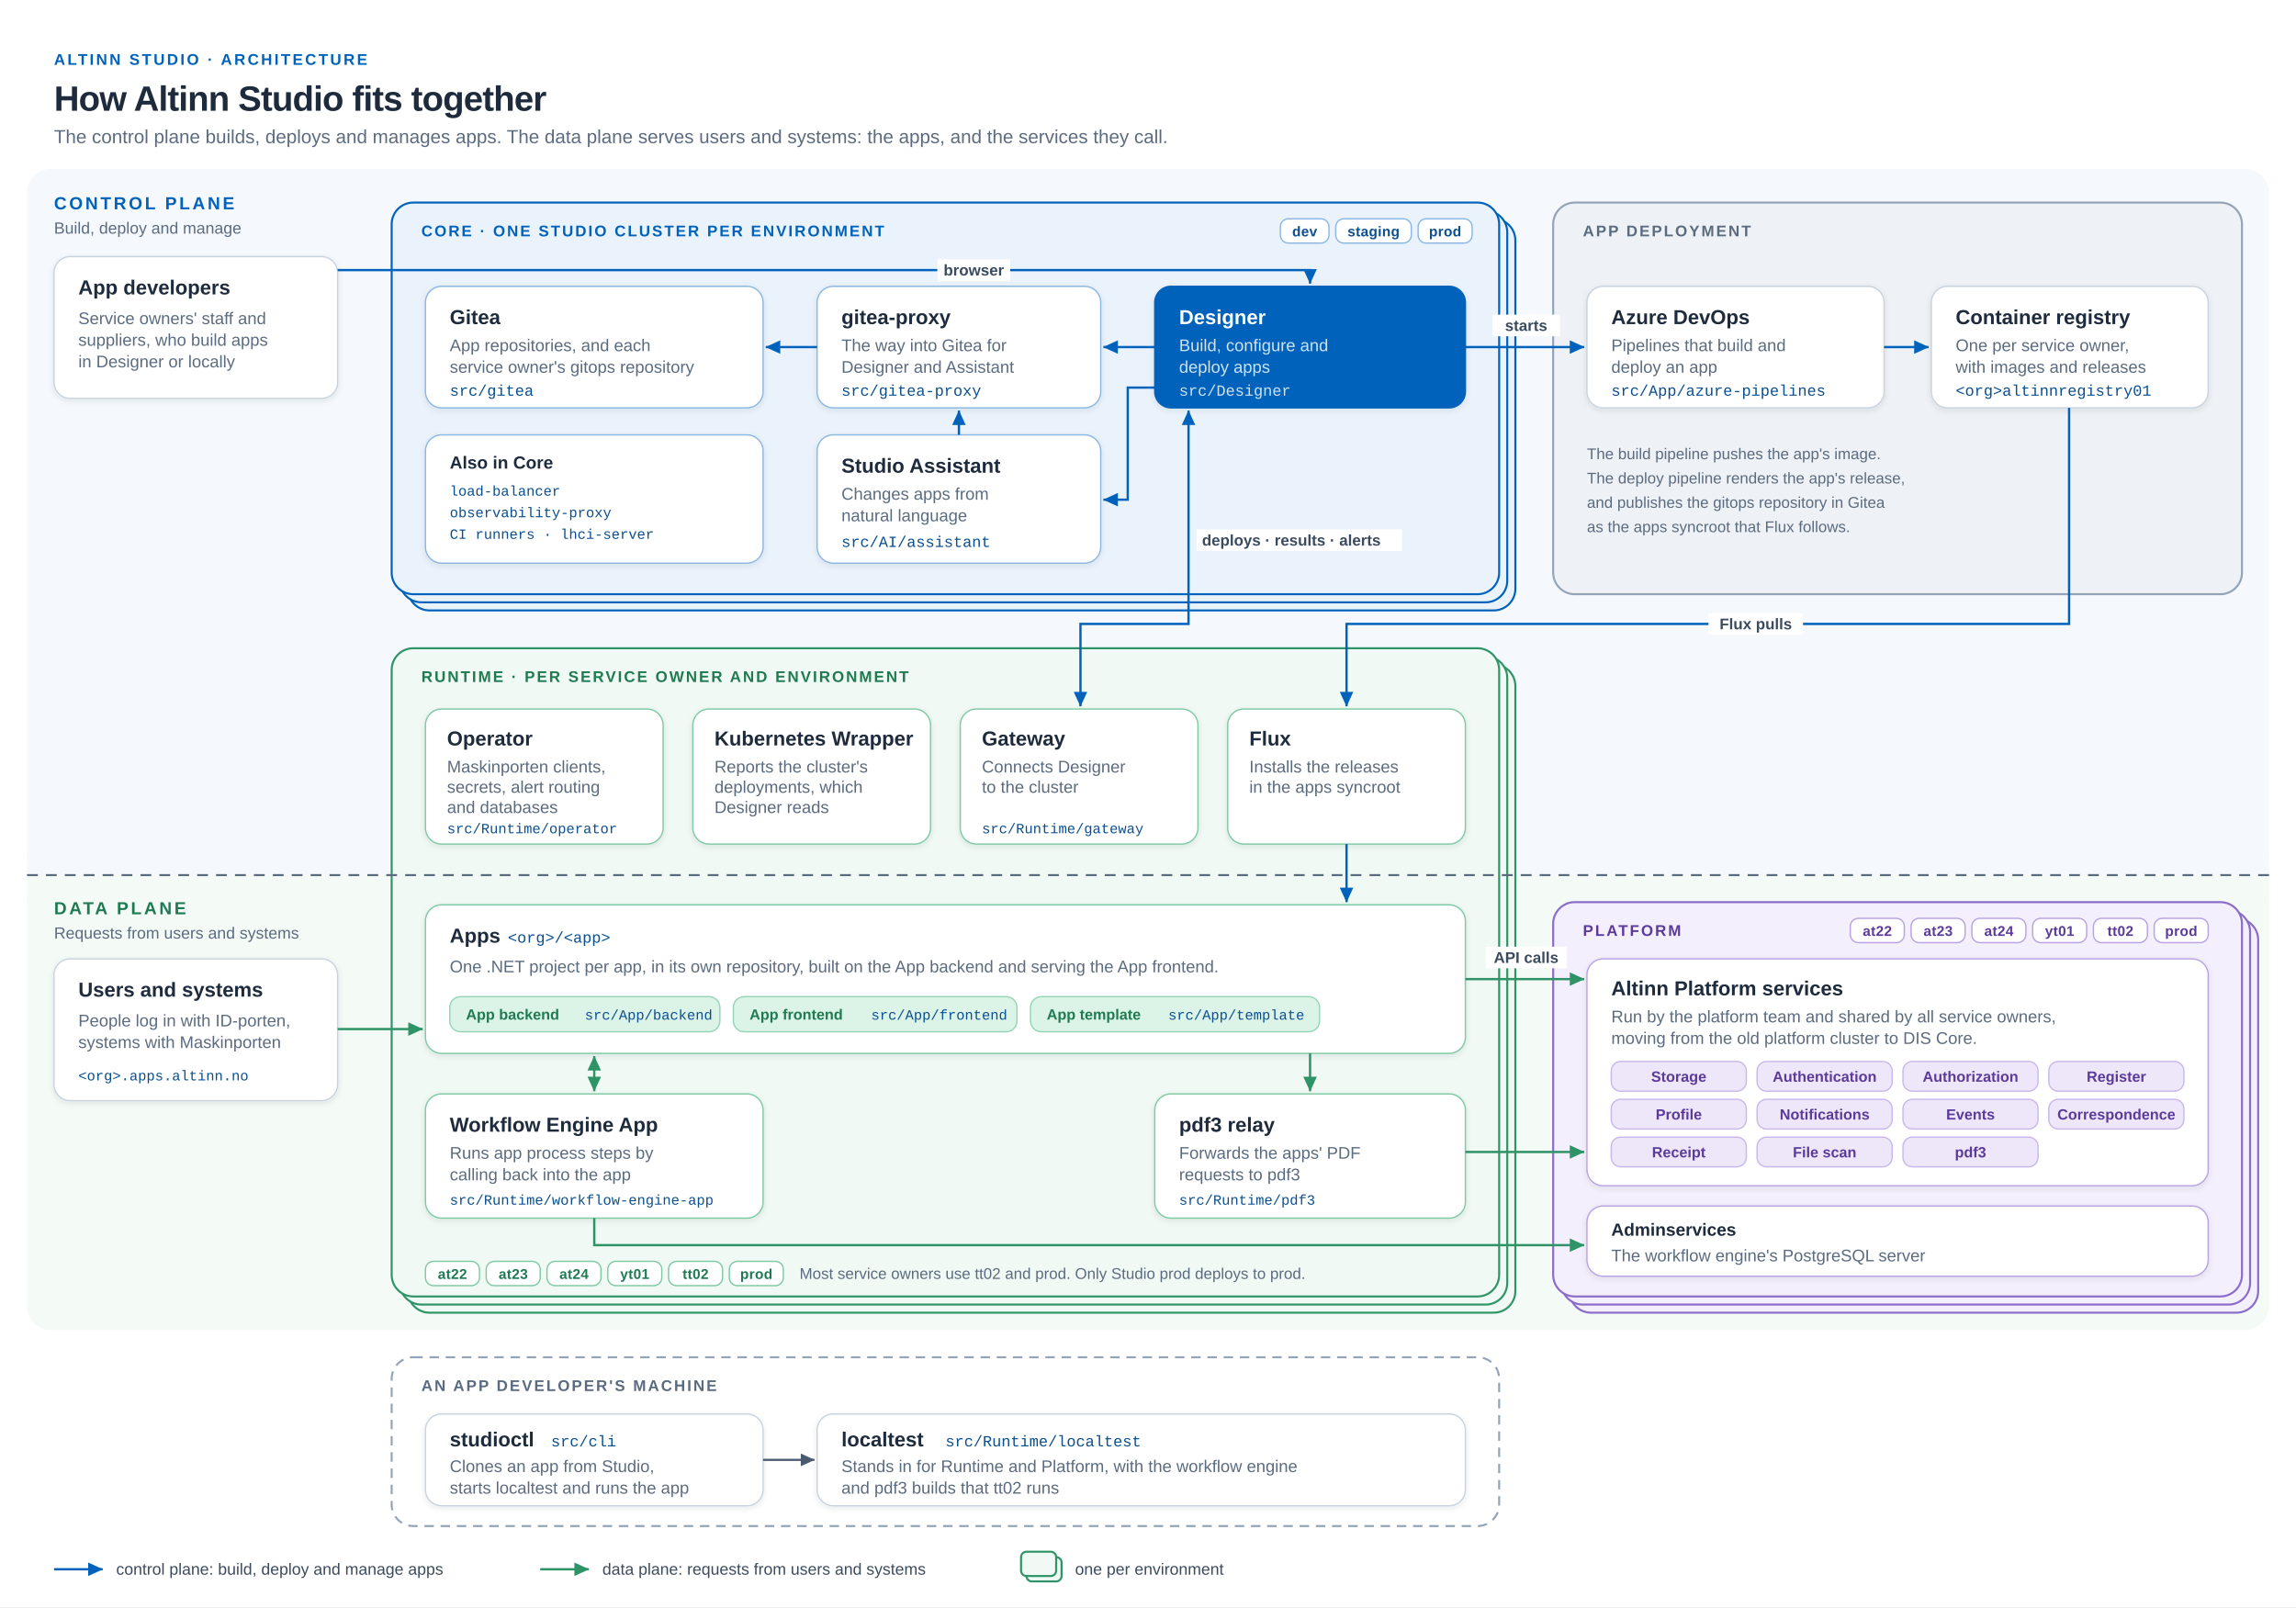
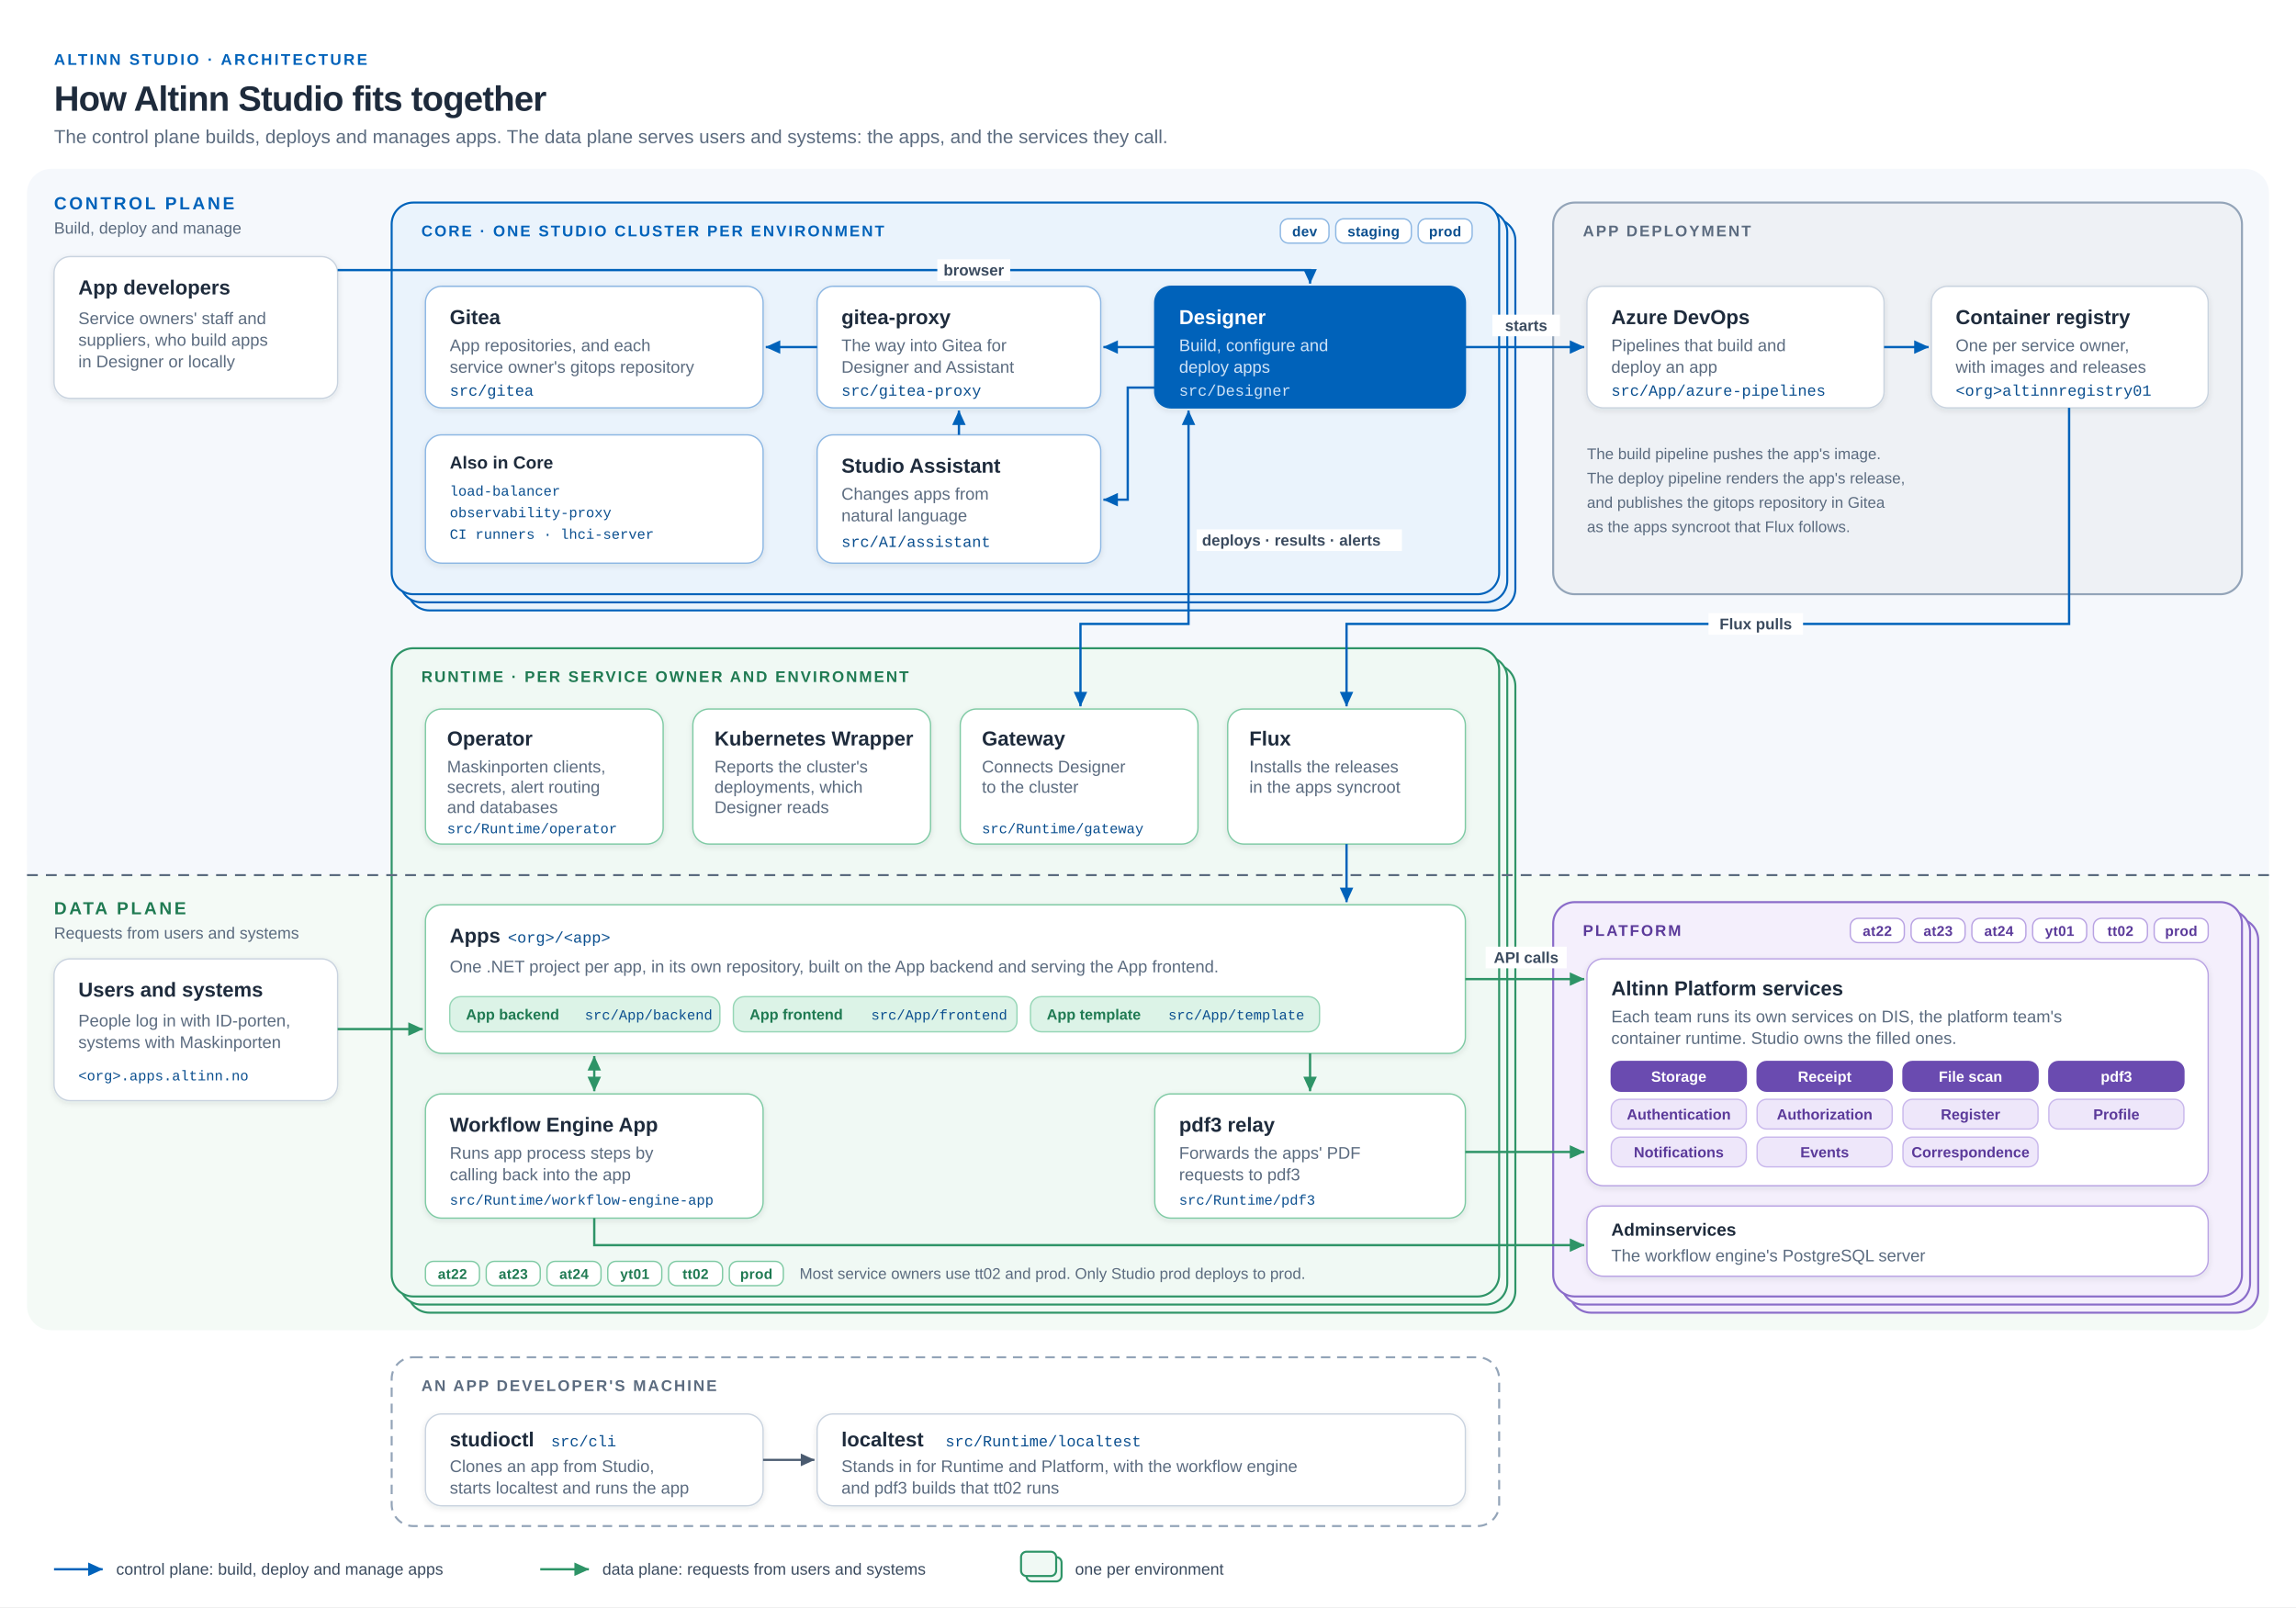
<svg xmlns="http://www.w3.org/2000/svg" viewBox="0 0 1700 1190" width="1700" height="1190">
  <style>
/* Colors follow the Digdir palette. Arial and its metric twins (Helvetica, Liberation Sans) render text at the same width everywhere. */
svg { font-family: Arial, Helvetica, "Liberation Sans", sans-serif; }
.canvas { fill: #ffffff; }
.code, .code-sm { font-family: Menlo, Consolas, "Liberation Mono", monospace; }

/* Text */
.title { font-size: 26px; font-weight: 700; fill: #1e2b3c; letter-spacing: -0.02em; }
.subtitle { font-size: 14px; fill: #5b6b7f; }
.kicker { font-size: 11.5px; font-weight: 650; letter-spacing: 0.14em; fill: #0062ba; }
.zone-label { font-size: 11.5px; font-weight: 650; letter-spacing: 0.12em; }
.h { font-size: 15px; font-weight: 650; fill: #1e2b3c; }
.h-sm { font-size: 13px; font-weight: 650; fill: #1e2b3c; }
.s { font-size: 12.5px; fill: #5b6b7f; }
.s-sm { font-size: 11.5px; fill: #5b6b7f; }
.code { font-size: 11.5px; font-weight: 500; fill: #0b4f8f; }
.code-sm { font-size: 10.5px; font-weight: 500; fill: #0b4f8f; }
.label { font-size: 11.5px; font-weight: 550; fill: #3b4b5f; }
.label-bg { fill: #ffffff; }
.legend { font-size: 12px; fill: #3b4b5f; }

/* Planes: bands across the whole diagram */
.band-control { fill: #f5f8fc; }
.band-data { fill: #f4faf6; }
.band-label { font-size: 13px; font-weight: 700; letter-spacing: 0.14em; }
.band-label-control { fill: #0062ba; }
.band-label-data { fill: #1f7a52; }
.band-sub { font-size: 12px; fill: #5b6b7f; }
.plane-divider { fill: none; stroke: #5b6b7f; stroke-width: 1.5; stroke-dasharray: 8 6; }

/* Zones: where things run */
.zone { stroke-width: 1.5; }
.zone-core { fill: #eaf3fc; stroke: #0062ba; }
.zone-core-label { fill: #0062ba; }
.zone-runtime { fill: #ffffff; fill-opacity: 0.55; stroke: #2e9467; }
.zone-runtime-back { fill: #f0f9f4; stroke: #2e9467; }
.zone-runtime-label { fill: #1f7a52; }
.zone-platform { fill: #f4effc; stroke: #8a6cc9; }
.zone-platform-label { fill: #5b3a9a; }
.zone-ext { fill: #eef1f5; stroke: #93a4b8; }
.zone-ext-label { fill: #5b6b7f; }
.zone-local { fill: #ffffff; stroke: #93a4b8; stroke-dasharray: 7 5; }

/* Boxes */
.box { fill: #ffffff; stroke: #c9d3df; stroke-width: 1; filter: url(#shadow); }
.box-core { stroke: #8db7e3; }
.box-runtime { stroke: #7fcaa4; }
.box-platform { stroke: #b9a3e3; }
.box-accent { fill: #0062ba; stroke: #0062ba; }
.box-accent-text { fill: #ffffff; }
.box-accent-sub { fill: #cfe3f7; }

/* Small rounded tags */
.tag { stroke-width: 1; }
.tag-green { fill: #dcf3e7; stroke: #96d6b6; }
.tag-purple { fill: #eee7fa; stroke: #c9b8ec; }
.tag-text { font-size: 11px; font-weight: 600; }
.tag-text-green { fill: #1f7a52; }
.tag-text-purple { fill: #5b3a9a; }
+ .tag-purple-strong { fill: #6a4bb0; stroke: #6a4bb0; }
+ .tag-text-white { fill: #ffffff; }
.env-text { font-size: 10.5px; font-weight: 650; letter-spacing: 0.02em; }
.env-blue { fill: #ffffff; stroke: #8db7e3; } .env-blue-text { fill: #0b4f8f; }
.env-green { fill: #ffffff; stroke: #7fcaa4; } .env-green-text { fill: #1f7a52; }
.env-purple { fill: #ffffff; stroke: #b9a3e3; } .env-purple-text { fill: #5b3a9a; }

/* Edges */
.edge-control { fill: none; stroke: #0062ba; stroke-width: 1.7; }
.edge-data { fill: none; stroke: #2e9467; stroke-width: 1.7; }
.edge-local { fill: none; stroke: #4a5b70; stroke-width: 1.6; }
</style>
  <defs>
    <filter id="shadow" x="-10%" y="-10%" width="120%" height="140%">
      <feDropShadow dx="0" dy="1.5" stdDeviation="2" flood-color="#1e2b3c" flood-opacity="0.10" />
    </filter>
    <marker id="arrow-control" viewBox="0 0 10 10" refX="9" refY="5" markerWidth="7" markerHeight="7" orient="auto-start-reverse">
      <path d="M0,0.8 L9.2,5 L0,9.2 Z" fill="#0062ba" />
    </marker>
    <marker id="arrow-data" viewBox="0 0 10 10" refX="9" refY="5" markerWidth="7" markerHeight="7" orient="auto-start-reverse">
      <path d="M0,0.8 L9.2,5 L0,9.2 Z" fill="#2e9467" />
    </marker>
    <marker id="arrow-local" viewBox="0 0 10 10" refX="9" refY="5" markerWidth="7" markerHeight="7" orient="auto-start-reverse">
      <path d="M0,0.8 L9.2,5 L0,9.2 Z" fill="#4a5b70" />
    </marker>
  </defs>
  <rect class="canvas" width="1700" height="1190" />
  <text class="kicker" x="40" y="48">ALTINN STUDIO · ARCHITECTURE</text>
  <text class="title" x="40" y="82">How Altinn Studio fits together</text>
  <text class="subtitle" x="40" y="106">The control plane builds, deploys and manages apps. The data plane serves users and systems: the apps, and the services they call.</text>
  <rect class="band-control" x="20" y="125" width="1660" height="523" rx="18" />
  <rect class="band-data" x="20" y="648" width="1660" height="337" rx="18" />
  <rect class="band-control" x="20" y="630" width="1660" height="18" />
  <rect class="band-data" x="20" y="648" width="1660" height="18" />
  <text class="band-label band-label-control" x="40" y="155">CONTROL PLANE</text>
  <text class="band-sub" x="40" y="173">Build, deploy and manage</text>
  <text class="band-label band-label-data" x="40" y="677">DATA PLANE</text>
  <text class="band-sub" x="40" y="695">Requests from users and systems</text>
  <rect class="box" x="40" y="190" width="210" height="105" rx="12" />
  <text class="h" x="58" y="218">App developers</text>
  <text class="s" x="58" y="240">Service owners' staff and</text>
  <text class="s" x="58" y="256">suppliers, who build apps</text>
  <text class="s" x="58" y="272">in Designer or locally</text>
  <rect class="box" x="40" y="710" width="210" height="105" rx="12" />
  <text class="h" x="58" y="738">Users and systems</text>
  <text class="s" x="58" y="760">People log in with ID-porten,</text>
  <text class="s" x="58" y="776">systems with Maskinporten</text>
  <text class="code-sm" x="58" y="800">&lt;org&gt;.apps.altinn.no</text>
  <rect class="zone zone-core" x="302" y="162" width="820" height="290" rx="16" />
  <rect class="zone zone-core" x="296" y="156" width="820" height="290" rx="16" />
  <rect class="zone zone-core" x="290" y="150" width="820" height="290" rx="16" />
  <text class="zone-label zone-core-label" x="312" y="175">CORE · ONE STUDIO CLUSTER PER ENVIRONMENT</text>
  <rect class="tag env-blue" x="948" y="162" width="36" height="18" rx="6" />
  <text class="env-text env-blue-text" x="966" y="175" text-anchor="middle">dev</text>
  <rect class="tag env-blue" x="989" y="162" width="56" height="18" rx="6" />
  <text class="env-text env-blue-text" x="1017" y="175" text-anchor="middle">staging</text>
  <rect class="tag env-blue" x="1050" y="162" width="40" height="18" rx="6" />
  <text class="env-text env-blue-text" x="1070" y="175" text-anchor="middle">prod</text>
  <rect class="box box-core" x="315" y="212" width="250" height="90" rx="12" />
  <text class="h" x="333" y="240">Gitea</text>
  <text class="s" x="333" y="260">App repositories, and each</text>
  <text class="s" x="333" y="276">service owner's gitops repository</text>
  <text class="code" x="333" y="293">src/gitea</text>
  <rect class="box box-core" x="605" y="212" width="210" height="90" rx="12" />
  <text class="h" x="623" y="240">gitea-proxy</text>
  <text class="s" x="623" y="260">The way into Gitea for</text>
  <text class="s" x="623" y="276">Designer and Assistant</text>
  <text class="code" x="623" y="293">src/gitea-proxy</text>
  <rect class="box box-accent" x="855" y="212" width="230" height="90" rx="12" />
  <text class="h box-accent-text" x="873" y="240">Designer</text>
  <text class="s box-accent-sub" x="873" y="260">Build, configure and</text>
  <text class="s box-accent-sub" x="873" y="276">deploy apps</text>
  <text class="code box-accent-sub" x="873" y="293">src/Designer</text>
  <rect class="box box-core" x="315" y="322" width="250" height="95" rx="12" />
  <text class="h-sm" x="333" y="347">Also in Core</text>
  <text class="code-sm" x="333" y="367">load-balancer</text>
  <text class="code-sm" x="333" y="383">observability-proxy</text>
  <text class="code-sm" x="333" y="399">CI runners · lhci-server</text>
  <rect class="box box-core" x="605" y="322" width="210" height="95" rx="12" />
  <text class="h" x="623" y="350">Studio Assistant</text>
  <text class="s" x="623" y="370">Changes apps from</text>
  <text class="s" x="623" y="386">natural language</text>
  <text class="code" x="623" y="405">src/AI/assistant</text>
  <rect class="zone zone-ext" x="1150" y="150" width="510" height="290" rx="16" />
  <text class="zone-label zone-ext-label" x="1172" y="175">APP DEPLOYMENT</text>
  <rect class="box" x="1175" y="212" width="220" height="90" rx="12" />
  <text class="h" x="1193" y="240">Azure DevOps</text>
  <text class="s" x="1193" y="260">Pipelines that build and</text>
  <text class="s" x="1193" y="276">deploy an app</text>
  <text class="code" x="1193" y="293">src/App/azure-pipelines</text>
  <rect class="box" x="1430" y="212" width="205" height="90" rx="12" />
  <text class="h" x="1448" y="240">Container registry</text>
  <text class="s" x="1448" y="260">One per service owner,</text>
  <text class="s" x="1448" y="276">with images and releases</text>
  <text class="code" x="1448" y="293">&lt;org&gt;altinnregistry01</text>
  <text class="s-sm" x="1175" y="340">The build pipeline pushes the app's image.</text>
  <text class="s-sm" x="1175" y="358">The deploy pipeline renders the app's release,</text>
  <text class="s-sm" x="1175" y="376">and publishes the gitops repository in Gitea</text>
  <text class="s-sm" x="1175" y="394">as the apps syncroot that Flux follows.</text>
  <rect class="zone zone-runtime-back" x="302" y="492" width="820" height="480" rx="16" />
  <rect class="zone zone-runtime-back" x="296" y="486" width="820" height="480" rx="16" />
  <rect class="zone zone-runtime-back" x="290" y="480" width="820" height="480" rx="16" />
  <text class="zone-label zone-runtime-label" x="312" y="505">RUNTIME · PER SERVICE OWNER AND ENVIRONMENT</text>
  <rect class="box box-runtime" x="315" y="525" width="176" height="100" rx="12" />
  <text class="h" x="331" y="552">Operator</text>
  <text class="s" x="331" y="572">Maskinporten clients,</text>
  <text class="s" x="331" y="587">secrets, alert routing</text>
  <text class="s" x="331" y="602">and databases</text>
  <text class="code-sm" x="331" y="617">src/Runtime/operator</text>
  <rect class="box box-runtime" x="513" y="525" width="176" height="100" rx="12" />
  <text class="h" x="529" y="552">Kubernetes Wrapper</text>
  <text class="s" x="529" y="572">Reports the cluster's</text>
  <text class="s" x="529" y="587">deployments, which</text>
  <text class="s" x="529" y="602">Designer reads</text>
  <rect class="box box-runtime" x="711" y="525" width="176" height="100" rx="12" />
  <text class="h" x="727" y="552">Gateway</text>
  <text class="s" x="727" y="572">Connects Designer</text>
  <text class="s" x="727" y="587">to the cluster</text>
  <text class="code-sm" x="727" y="617">src/Runtime/gateway</text>
  <rect class="box box-runtime" x="909" y="525" width="176" height="100" rx="12" />
  <text class="h" x="925" y="552">Flux</text>
  <text class="s" x="925" y="572">Installs the releases</text>
  <text class="s" x="925" y="587">in the apps syncroot</text>
  <rect class="box box-runtime" x="315" y="670" width="770" height="110" rx="12" />
  <text class="h" x="333" y="698">Apps</text>
  <text class="code" x="376" y="698">&lt;org&gt;/&lt;app&gt;</text>
  <text class="s" x="333" y="720">One .NET project per app, in its own repository, built on the App backend and serving the App frontend.</text>
  <rect class="tag tag-green" x="333" y="738" width="200" height="26" rx="8" />
  <text class="tag-text tag-text-green" x="345" y="755">App backend</text>
  <text class="code-sm" x="433" y="755">src/App/backend</text>
  <rect class="tag tag-green" x="543" y="738" width="210" height="26" rx="8" />
  <text class="tag-text tag-text-green" x="555" y="755">App frontend</text>
  <text class="code-sm" x="645" y="755">src/App/frontend</text>
  <rect class="tag tag-green" x="763" y="738" width="214" height="26" rx="8" />
  <text class="tag-text tag-text-green" x="775" y="755">App template</text>
  <text class="code-sm" x="865" y="755">src/App/template</text>
  <rect class="box box-runtime" x="315" y="810" width="250" height="92" rx="12" />
  <text class="h" x="333" y="838">Workflow Engine App</text>
  <text class="s" x="333" y="858">Runs app process steps by</text>
  <text class="s" x="333" y="874">calling back into the app</text>
  <text class="code-sm" x="333" y="892">src/Runtime/workflow-engine-app</text>
  <rect class="box box-runtime" x="855" y="810" width="230" height="92" rx="12" />
  <text class="h" x="873" y="838">pdf3 relay</text>
  <text class="s" x="873" y="858">Forwards the apps' PDF</text>
  <text class="s" x="873" y="874">requests to pdf3</text>
  <text class="code-sm" x="873" y="892">src/Runtime/pdf3</text>
  <rect class="tag env-green" x="315" y="934" width="40" height="18" rx="6" />
  <text class="env-text env-green-text" x="335" y="947" text-anchor="middle">at22</text>
  <rect class="tag env-green" x="360" y="934" width="40" height="18" rx="6" />
  <text class="env-text env-green-text" x="380" y="947" text-anchor="middle">at23</text>
  <rect class="tag env-green" x="405" y="934" width="40" height="18" rx="6" />
  <text class="env-text env-green-text" x="425" y="947" text-anchor="middle">at24</text>
  <rect class="tag env-green" x="450" y="934" width="40" height="18" rx="6" />
  <text class="env-text env-green-text" x="470" y="947" text-anchor="middle">yt01</text>
  <rect class="tag env-green" x="495" y="934" width="40" height="18" rx="6" />
  <text class="env-text env-green-text" x="515" y="947" text-anchor="middle">tt02</text>
  <rect class="tag env-green" x="540" y="934" width="40" height="18" rx="6" />
  <text class="env-text env-green-text" x="560" y="947" text-anchor="middle">prod</text>
  <text class="s-sm" x="592" y="947">Most service owners use tt02 and prod. Only Studio prod deploys to prod.</text>
  <rect class="zone zone-platform" x="1162" y="680" width="510" height="292" rx="16" />
  <rect class="zone zone-platform" x="1156" y="674" width="510" height="292" rx="16" />
  <rect class="zone zone-platform" x="1150" y="668" width="510" height="292" rx="16" />
  <text class="zone-label zone-platform-label" x="1172" y="693">PLATFORM</text>
  <rect class="tag env-purple" x="1370" y="680" width="40" height="18" rx="6" />
  <text class="env-text env-purple-text" x="1390" y="693" text-anchor="middle">at22</text>
  <rect class="tag env-purple" x="1415" y="680" width="40" height="18" rx="6" />
  <text class="env-text env-purple-text" x="1435" y="693" text-anchor="middle">at23</text>
  <rect class="tag env-purple" x="1460" y="680" width="40" height="18" rx="6" />
  <text class="env-text env-purple-text" x="1480" y="693" text-anchor="middle">at24</text>
  <rect class="tag env-purple" x="1505" y="680" width="40" height="18" rx="6" />
  <text class="env-text env-purple-text" x="1525" y="693" text-anchor="middle">yt01</text>
  <rect class="tag env-purple" x="1550" y="680" width="40" height="18" rx="6" />
  <text class="env-text env-purple-text" x="1570" y="693" text-anchor="middle">tt02</text>
  <rect class="tag env-purple" x="1595" y="680" width="40" height="18" rx="6" />
  <text class="env-text env-purple-text" x="1615" y="693" text-anchor="middle">prod</text>
  <rect class="box box-platform" x="1175" y="710" width="460" height="168" rx="12" />
  <text class="h" x="1193" y="737">Altinn Platform services</text>
-   <text class="s" x="1193" y="757">Run by the platform team and shared by all service owners,</text>
-   <text class="s" x="1193" y="773">moving from the old platform cluster to DIS Core.</text>
+   <text class="s" x="1193" y="757">Each team runs its own services on DIS, the platform team's</text>
+   <text class="s" x="1193" y="773">container runtime. Studio owns the filled ones.</text>
  <g>
-     <rect class="tag tag-purple" x="1193" y="786" width="100" height="22" rx="7" />
-     <text class="tag-text tag-text-purple" x="1243" y="801" text-anchor="middle">Storage</text>
-     <rect class="tag tag-purple" x="1301" y="786" width="100" height="22" rx="7" />
-     <text class="tag-text tag-text-purple" x="1351" y="801" text-anchor="middle">Authentication</text>
-     <rect class="tag tag-purple" x="1409" y="786" width="100" height="22" rx="7" />
-     <text class="tag-text tag-text-purple" x="1459" y="801" text-anchor="middle">Authorization</text>
-     <rect class="tag tag-purple" x="1517" y="786" width="100" height="22" rx="7" />
-     <text class="tag-text tag-text-purple" x="1567" y="801" text-anchor="middle">Register</text>
+     <rect class="tag tag-purple-strong" x="1193" y="786" width="100" height="22" rx="7" />
+     <text class="tag-text tag-text-white" x="1243" y="801" text-anchor="middle">Storage</text>
+     <rect class="tag tag-purple-strong" x="1301" y="786" width="100" height="22" rx="7" />
+     <text class="tag-text tag-text-white" x="1351" y="801" text-anchor="middle">Receipt</text>
+     <rect class="tag tag-purple-strong" x="1409" y="786" width="100" height="22" rx="7" />
+     <text class="tag-text tag-text-white" x="1459" y="801" text-anchor="middle">File scan</text>
+     <rect class="tag tag-purple-strong" x="1517" y="786" width="100" height="22" rx="7" />
+     <text class="tag-text tag-text-white" x="1567" y="801" text-anchor="middle">pdf3</text>
    <rect class="tag tag-purple" x="1193" y="814" width="100" height="22" rx="7" />
-     <text class="tag-text tag-text-purple" x="1243" y="829" text-anchor="middle">Profile</text>
+     <text class="tag-text tag-text-purple" x="1243" y="829" text-anchor="middle">Authentication</text>
    <rect class="tag tag-purple" x="1301" y="814" width="100" height="22" rx="7" />
-     <text class="tag-text tag-text-purple" x="1351" y="829" text-anchor="middle">Notifications</text>
+     <text class="tag-text tag-text-purple" x="1351" y="829" text-anchor="middle">Authorization</text>
    <rect class="tag tag-purple" x="1409" y="814" width="100" height="22" rx="7" />
-     <text class="tag-text tag-text-purple" x="1459" y="829" text-anchor="middle">Events</text>
+     <text class="tag-text tag-text-purple" x="1459" y="829" text-anchor="middle">Register</text>
    <rect class="tag tag-purple" x="1517" y="814" width="100" height="22" rx="7" />
-     <text class="tag-text tag-text-purple" x="1567" y="829" text-anchor="middle">Correspondence</text>
+     <text class="tag-text tag-text-purple" x="1567" y="829" text-anchor="middle">Profile</text>
    <rect class="tag tag-purple" x="1193" y="842" width="100" height="22" rx="7" />
-     <text class="tag-text tag-text-purple" x="1243" y="857" text-anchor="middle">Receipt</text>
+     <text class="tag-text tag-text-purple" x="1243" y="857" text-anchor="middle">Notifications</text>
    <rect class="tag tag-purple" x="1301" y="842" width="100" height="22" rx="7" />
-     <text class="tag-text tag-text-purple" x="1351" y="857" text-anchor="middle">File scan</text>
+     <text class="tag-text tag-text-purple" x="1351" y="857" text-anchor="middle">Events</text>
    <rect class="tag tag-purple" x="1409" y="842" width="100" height="22" rx="7" />
-     <text class="tag-text tag-text-purple" x="1459" y="857" text-anchor="middle">pdf3</text>
+     <text class="tag-text tag-text-purple" x="1459" y="857" text-anchor="middle">Correspondence</text>
  </g>
  <rect class="box box-platform" x="1175" y="893" width="460" height="52" rx="12" />
  <text class="h-sm" x="1193" y="915">Adminservices</text>
  <text class="s" x="1193" y="934">The workflow engine's PostgreSQL server</text>
  <path class="plane-divider" d="M20,648 H1680" />
  <rect class="zone zone-local" x="290" y="1005" width="820" height="125" rx="16" />
  <text class="zone-label zone-ext-label" x="312" y="1030">AN APP DEVELOPER'S MACHINE</text>
  <rect class="box" x="315" y="1047" width="250" height="68" rx="12" />
  <text class="h" x="333" y="1071">studioctl</text>
  <text class="code" x="408" y="1071">src/cli</text>
  <text class="s" x="333" y="1090">Clones an app from Studio,</text>
  <text class="s" x="333" y="1106">starts localtest and runs the app</text>
  <rect class="box" x="605" y="1047" width="480" height="68" rx="12" />
  <text class="h" x="623" y="1071">localtest</text>
  <text class="code" x="700" y="1071">src/Runtime/localtest</text>
  <text class="s" x="623" y="1090">Stands in for Runtime and Platform, with the workflow engine</text>
  <text class="s" x="623" y="1106">and pdf3 builds that tt02 runs</text>
  <path class="edge-control" d="M250,200 H970 V210" marker-end="url(#arrow-control)" />
  <rect class="label-bg" x="694" y="192" width="54" height="16" />
  <text class="label" x="721" y="204" text-anchor="middle">browser</text>
  <path class="edge-control" d="M855,257 H817" marker-end="url(#arrow-control)" />
  <path class="edge-control" d="M605,257 H567" marker-end="url(#arrow-control)" />
  <path class="edge-control" d="M855,287 H835 V370 H817" marker-end="url(#arrow-control)" />
  <path class="edge-control" d="M710,322 V304" marker-end="url(#arrow-control)" />
  <path class="edge-control" d="M1085,257 H1173" marker-end="url(#arrow-control)" />
  <rect class="label-bg" x="1105" y="233" width="50" height="16" />
  <text class="label" x="1130" y="245" text-anchor="middle">starts</text>
  <path class="edge-control" d="M1395,257 H1428" marker-end="url(#arrow-control)" />
  <path class="edge-control" d="M1532,302 V462 H997 V523" marker-end="url(#arrow-control)" />
  <rect class="label-bg" x="1265" y="454" width="70" height="16" />
  <text class="label" x="1300" y="466" text-anchor="middle">Flux pulls</text>
  <path class="edge-control" d="M880,304 V462 H800 V523" marker-start="url(#arrow-control)" marker-end="url(#arrow-control)" />
  <rect class="label-bg" x="886" y="392" width="152" height="16" />
  <text class="label" x="890" y="404">deploys · results · alerts</text>
  <path class="edge-control" d="M997,625 V668" marker-end="url(#arrow-control)" />
  <path class="edge-data" d="M250,762 H313" marker-end="url(#arrow-data)" />
  <path class="edge-data" d="M1085,725 H1173" marker-end="url(#arrow-data)" />
  <rect class="label-bg" x="1100" y="701" width="60" height="16" />
  <text class="label" x="1130" y="713" text-anchor="middle">API calls</text>
  <path class="edge-data" d="M440,782 V808" marker-start="url(#arrow-data)" marker-end="url(#arrow-data)" />
  <path class="edge-data" d="M970,780 V808" marker-end="url(#arrow-data)" />
  <path class="edge-data" d="M1085,853 H1173" marker-end="url(#arrow-data)" />
  <path class="edge-data" d="M440,902 V922 H1173" marker-end="url(#arrow-data)" />
  <path class="edge-local" d="M565,1081 H603" marker-end="url(#arrow-local)" />
  <path class="edge-control" d="M40,1162 H76" marker-end="url(#arrow-control)" />
  <text class="legend" x="86" y="1166">control plane: build, deploy and manage apps</text>
  <path class="edge-data" d="M400,1162 H436" marker-end="url(#arrow-data)" />
  <text class="legend" x="446" y="1166">data plane: requests from users and systems</text>
  <rect class="zone zone-runtime-back" x="760" y="1153" width="26" height="18" rx="4" />
  <rect class="zone zone-runtime-back" x="756" y="1149" width="26" height="18" rx="4" />
  <text class="legend" x="796" y="1166">one per environment</text>
</svg>
